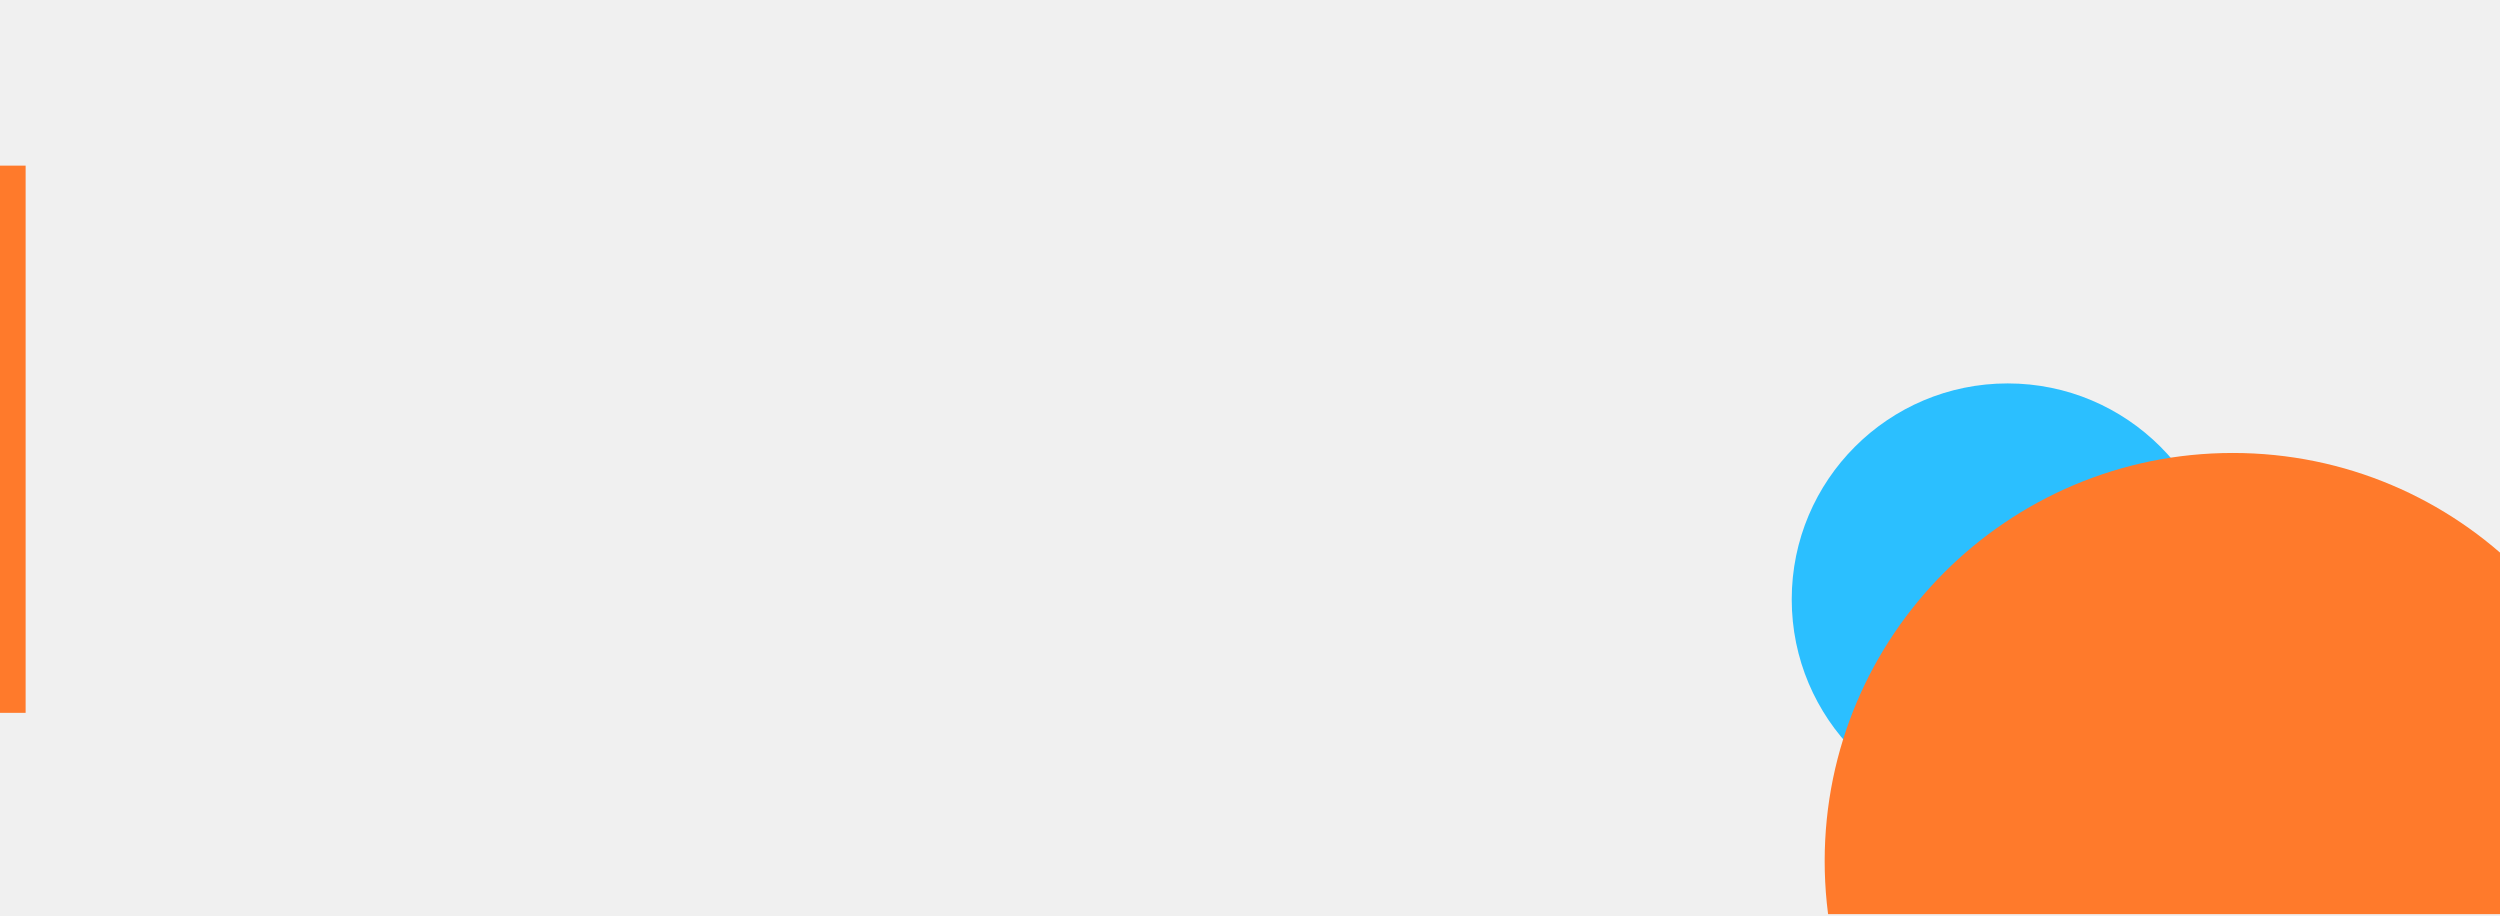
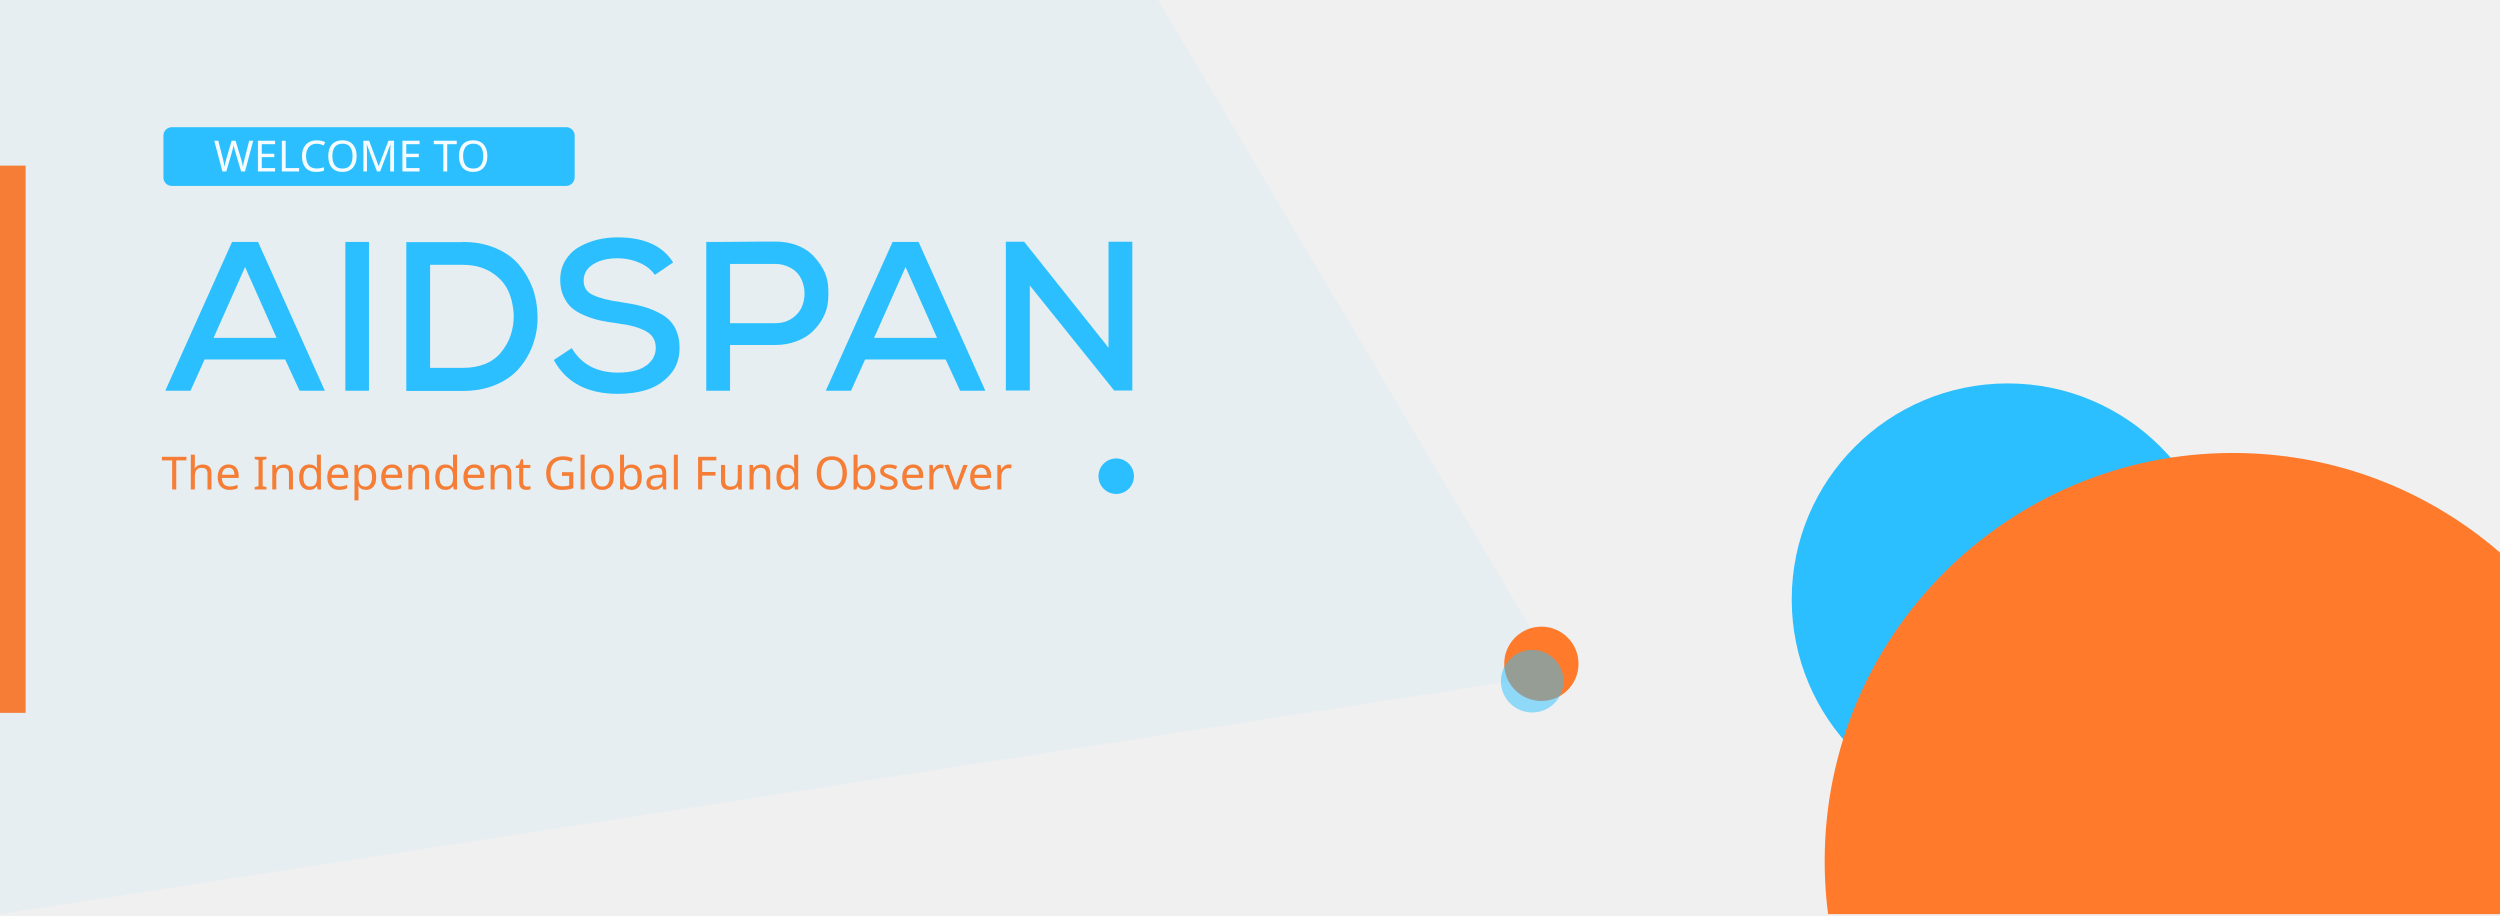
<svg xmlns="http://www.w3.org/2000/svg" xmlns:xlink="http://www.w3.org/1999/xlink" version="1.1" id="Layer_1" x="0px" y="0px" viewBox="0 0 1366 500" style="enable-background:new 0 0 1366 500;" xml:space="preserve">
  <style type="text/css">
	.st0{clip-path:url(#SVGID_2_);}
	.st1{fill:#2BBFFF;}
	.st2{fill:#FF7A2B;}
+ 	.st3{fill:#FFFFFF;}
+ 	.st4{font-family:'Nexa-Bold';}
+ 	.st5{font-size:23.495px;}
+ 	.st6{font-size:24.994px;}
+ 	.st7{opacity:5.000000e-02;fill:#2BBFFF;}
+ 	.st8{opacity:0.5;fill:#2BBFFF;}
</style>
  <g>
    <g>
-       <defs>
-         <rect id="SVGID_1_" x="0" y="69.5" width="1366" height="430" />
-       </defs>
-       <clipPath id="SVGID_2_">
-         <use xlink:href="#SVGID_1_" style="overflow:visible;" />
-       </clipPath>
-       <g class="st0">
-         <circle class="st1" cx="1097" cy="327.5" r="118" />
-         <circle class="st2" cx="1220" cy="470.5" r="223" />
+       <g>
+         <defs>
+           <rect id="SVGID_1_" y="69.5" width="1366" height="430" />
+         </defs>
+         <clipPath id="SVGID_2_">
+           <use xlink:href="#SVGID_1_" style="overflow:visible;" />
+         </clipPath>
+         <g class="st0">
+           <circle class="st1" cx="1097" cy="327.5" r="118" />
+           <circle class="st2" cx="1220" cy="470.5" r="223" />
+         </g>
      </g>
    </g>
-     <rect x="0" y="90.5" class="st2" width="14" height="299" />
+     <rect y="90.5" class="st2" width="14" height="299" />
  </g>
+   <g>
+     <path class="st1" d="M155.8,196.4h-44l-7.7,17.1H90.3l36.5-81.3h14.2l36.5,81.3h-13.8L155.8,196.4z M133.9,145.9l-17.2,38.7h34.4   L133.9,145.9z" />
+     <path class="st1" d="M188.7,213.5v-81.3h12.9v81.3H188.7z" />
+     <path class="st1" d="M252.8,132.2c6.7,0,12.6,1.1,18,3.4c5.3,2.2,9.6,5.3,12.8,9.1c3.2,3.8,5.7,8.1,7.4,12.7   c1.7,4.6,2.6,9.6,2.7,14.8c0.2,5.3-0.6,10.3-2.2,15.2c-1.6,4.8-4,9.2-7.3,13.2c-3.2,4-7.5,7.1-13,9.5s-11.5,3.5-18.4,3.5H222v-81.3   H252.8z M234.9,201h17.9c9.3,0,16.3-2.8,21-8.5c4.7-5.7,7-12.5,6.9-20.4c-0.2-4.8-1.2-9.2-3-13.2c-1.9-4-4.9-7.4-9.2-10.1   c-4.3-2.7-9.5-4.1-15.6-4.1h-17.9V201z" />
+     <path class="st1" d="M357.8,150.2c-1.9-2.8-4.7-5-8.3-6.6c-3.6-1.6-7.5-2.4-11.8-2.5c-5.6,0-10.1,1.1-13.6,3.3   c-3.5,2.2-5.2,5.2-5.2,9c0,3.6,1.7,6.2,5.1,7.8s8.3,2.9,14.7,3.8c4.8,0.7,8.9,1.5,12.3,2.4c3.4,0.9,6.8,2.3,10.1,4.1   c3.3,1.8,5.9,4.3,7.6,7.4c1.7,3.1,2.6,6.9,2.6,11.2c0,5.8-1.7,10.7-5.1,14.5c-3.4,3.9-7.5,6.6-12.3,8.2c-4.8,1.6-10.3,2.4-16.3,2.4   c-16.7,0-28.3-6.2-35-18.5l9.8-6.5c5.3,8.9,13.7,13.4,25.3,13.4c3.6,0,6.8-0.4,9.8-1.2c2.9-0.8,5.5-2.2,7.6-4.4s3.2-4.8,3.2-8   c0-4.1-1.8-7.1-5.5-9.1c-3.7-2-8.8-3.4-15.3-4.2c-3.7-0.5-6.9-1-9.6-1.6c-2.7-0.6-5.5-1.5-8.4-2.7c-2.9-1.2-5.3-2.6-7.1-4.2   c-1.8-1.6-3.3-3.7-4.5-6.3c-1.2-2.6-1.8-5.6-1.8-8.9c0-4,0.9-7.6,2.8-10.7c1.9-3.1,4.3-5.5,7.4-7.3c3.1-1.8,6.4-3.1,10-4   c3.6-0.9,7.3-1.3,11.2-1.3c14.5,0,24.6,4.6,30.3,13.7L357.8,150.2z" />
+     <path class="st1" d="M398.9,188.5v25h-13v-81.3c4.1,0,10.4,0,18.8-0.1s14.7-0.1,18.9-0.1s8,0.6,11.5,1.9c3.5,1.3,6.4,3,8.6,5.2   c2.2,2.2,4.2,4.7,5.8,7.5s2.6,5.8,2.9,8.9c0.3,3.1,0.3,6.2,0,9.4s-1.3,6.1-2.8,8.9c-1.5,2.8-3.5,5.3-5.8,7.5s-5.2,3.9-8.7,5.2   s-7.3,2-11.5,2H398.9z M398.9,176.6h24.6c3.4,0,6.4-0.8,8.9-2.4c2.5-1.6,4.3-3.6,5.5-6c1.1-2.4,1.7-5.1,1.7-7.8   c0-2.8-0.6-5.4-1.7-7.8c-1.1-2.4-2.9-4.5-5.5-6s-5.5-2.4-8.9-2.4h-24.6V176.6z" />
+     <path class="st1" d="M516.7,196.4h-44l-7.7,17.1h-13.8l36.5-81.3h14.2l36.5,81.3h-13.8L516.7,196.4z M494.8,145.9l-17.2,38.7H512   L494.8,145.9z" />
+     <path class="st1" d="M605.7,190v-57.9h13v81.3h-9.9l-46.1-57.4v57.4h-13.1v-81.3h10L605.7,190z" />
+   </g>
+   <path class="st1" d="M309.3,101.6H93.9c-2.6,0-4.6-2.1-4.6-4.6V74.1c0-2.6,2.1-4.6,4.6-4.6h215.5c2.6,0,4.6,2.1,4.6,4.6V97  C313.9,99.5,311.9,101.6,309.3,101.6z" />
+   <text transform="matrix(1 0 0 1 116.7979 93.6953)" class="st3 st4 st5">WELCOME TO</text>
+   <text transform="matrix(1 0 0 1 88.2344 267.4316)" class="st2 st4 st6">The Independent Global Fund Observer</text>
+   <circle class="st1" cx="609.9" cy="260.2" r="9.7" />
+   <polygon class="st7" points="0,499.5 851.2,368.3 632.8,0 0,0 " />
+   <circle class="st2" cx="842.2" cy="362.7" r="20.3" />
+   <circle class="st8" cx="837.2" cy="372.2" r="17.1" />
</svg>
